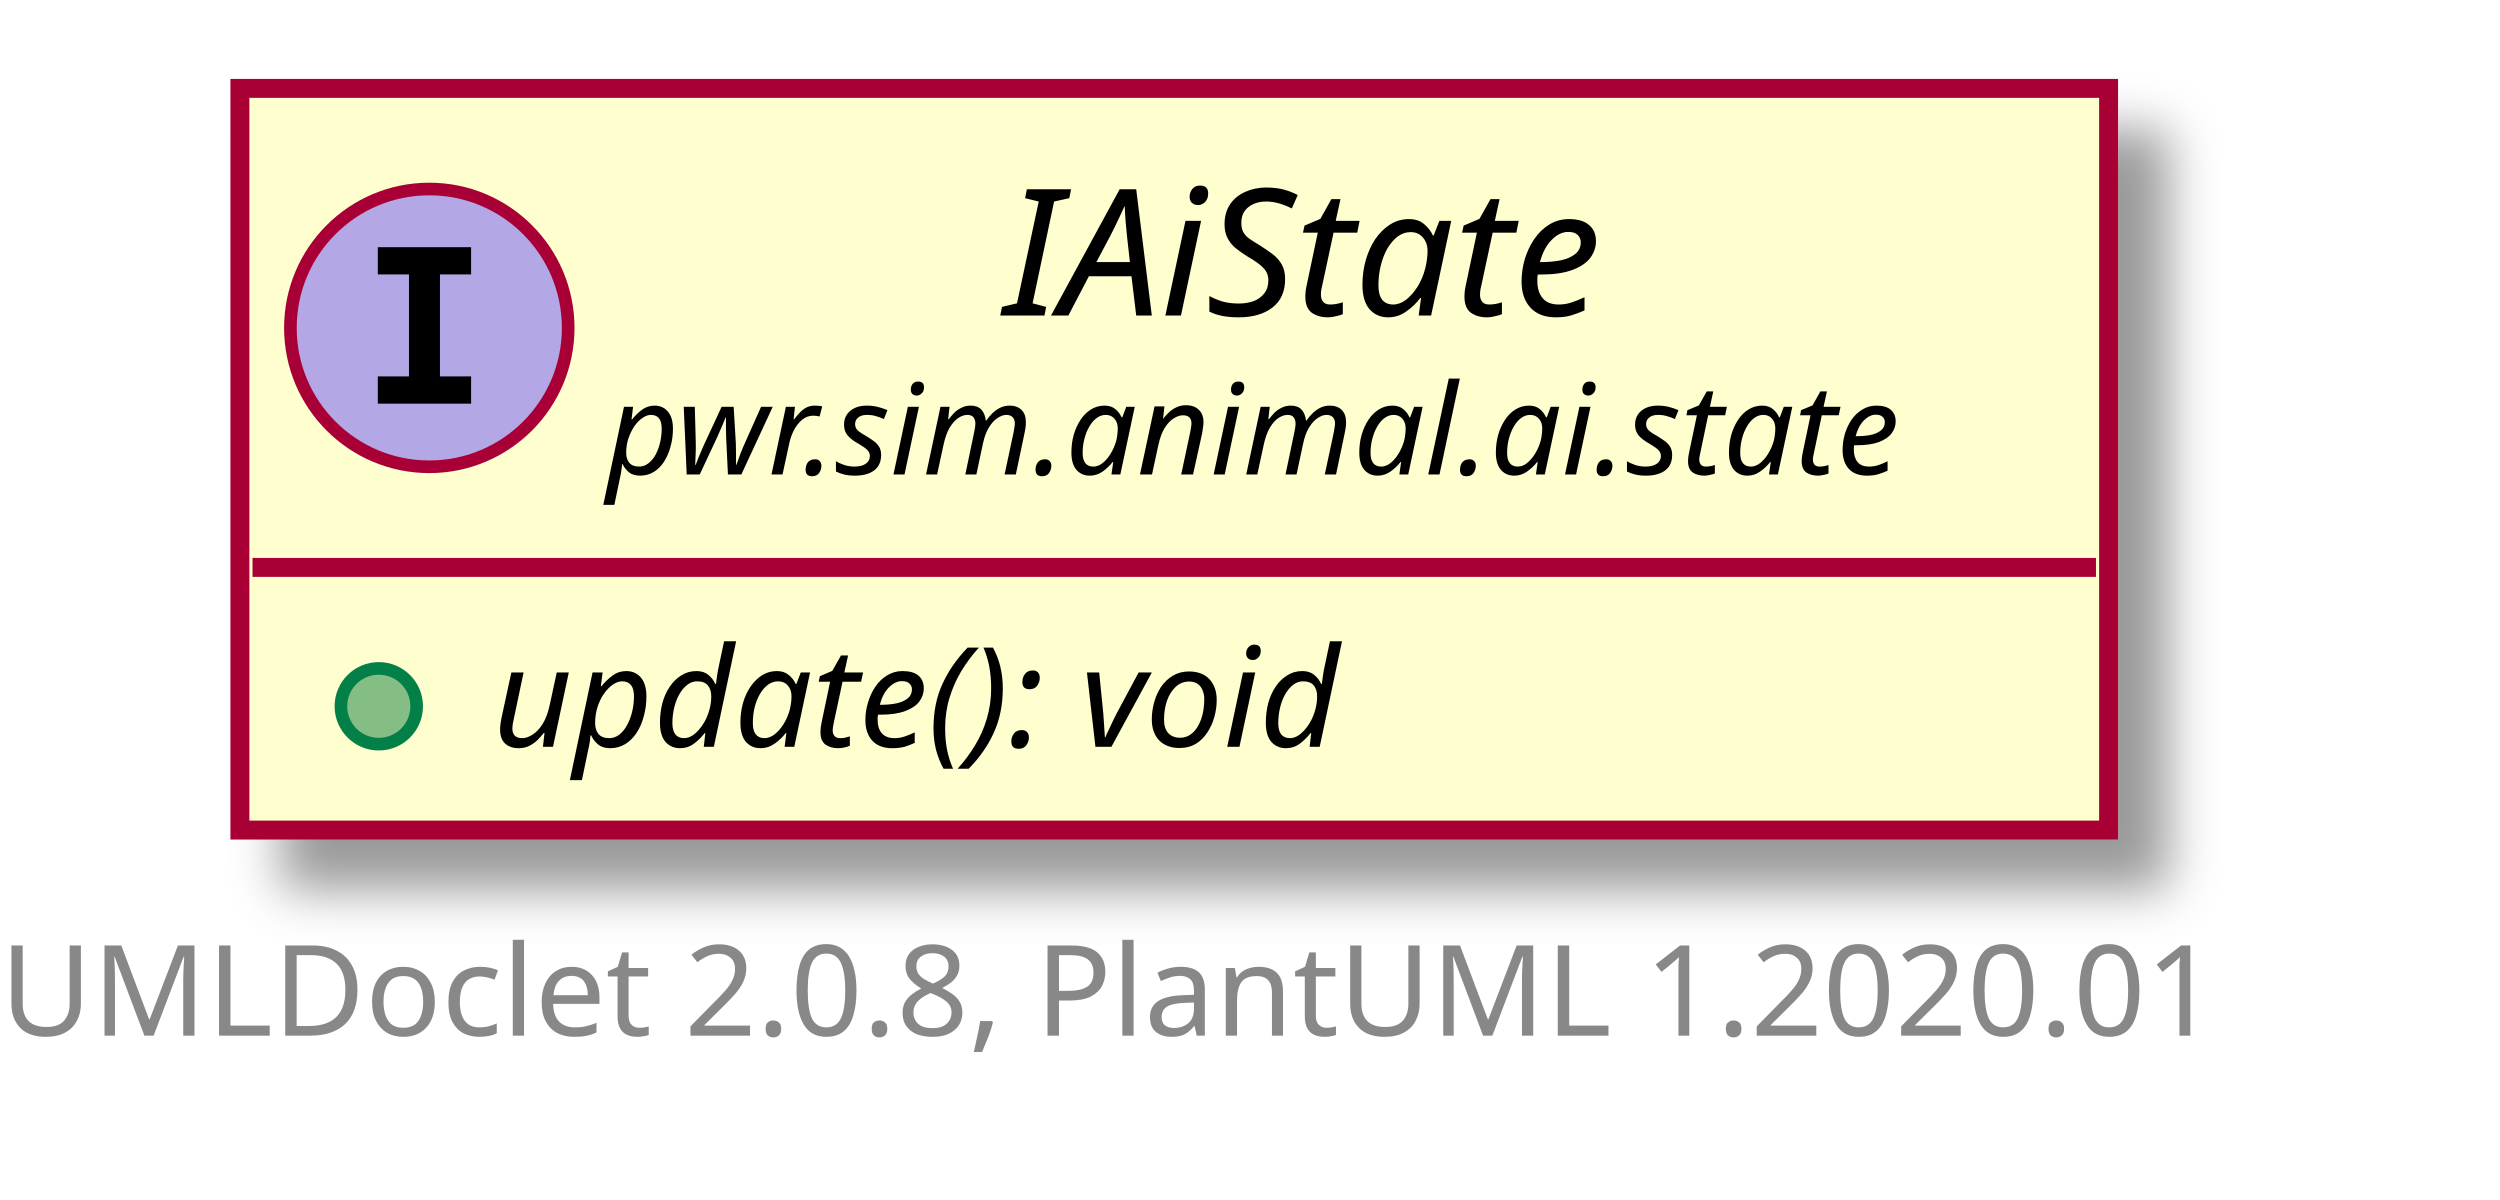
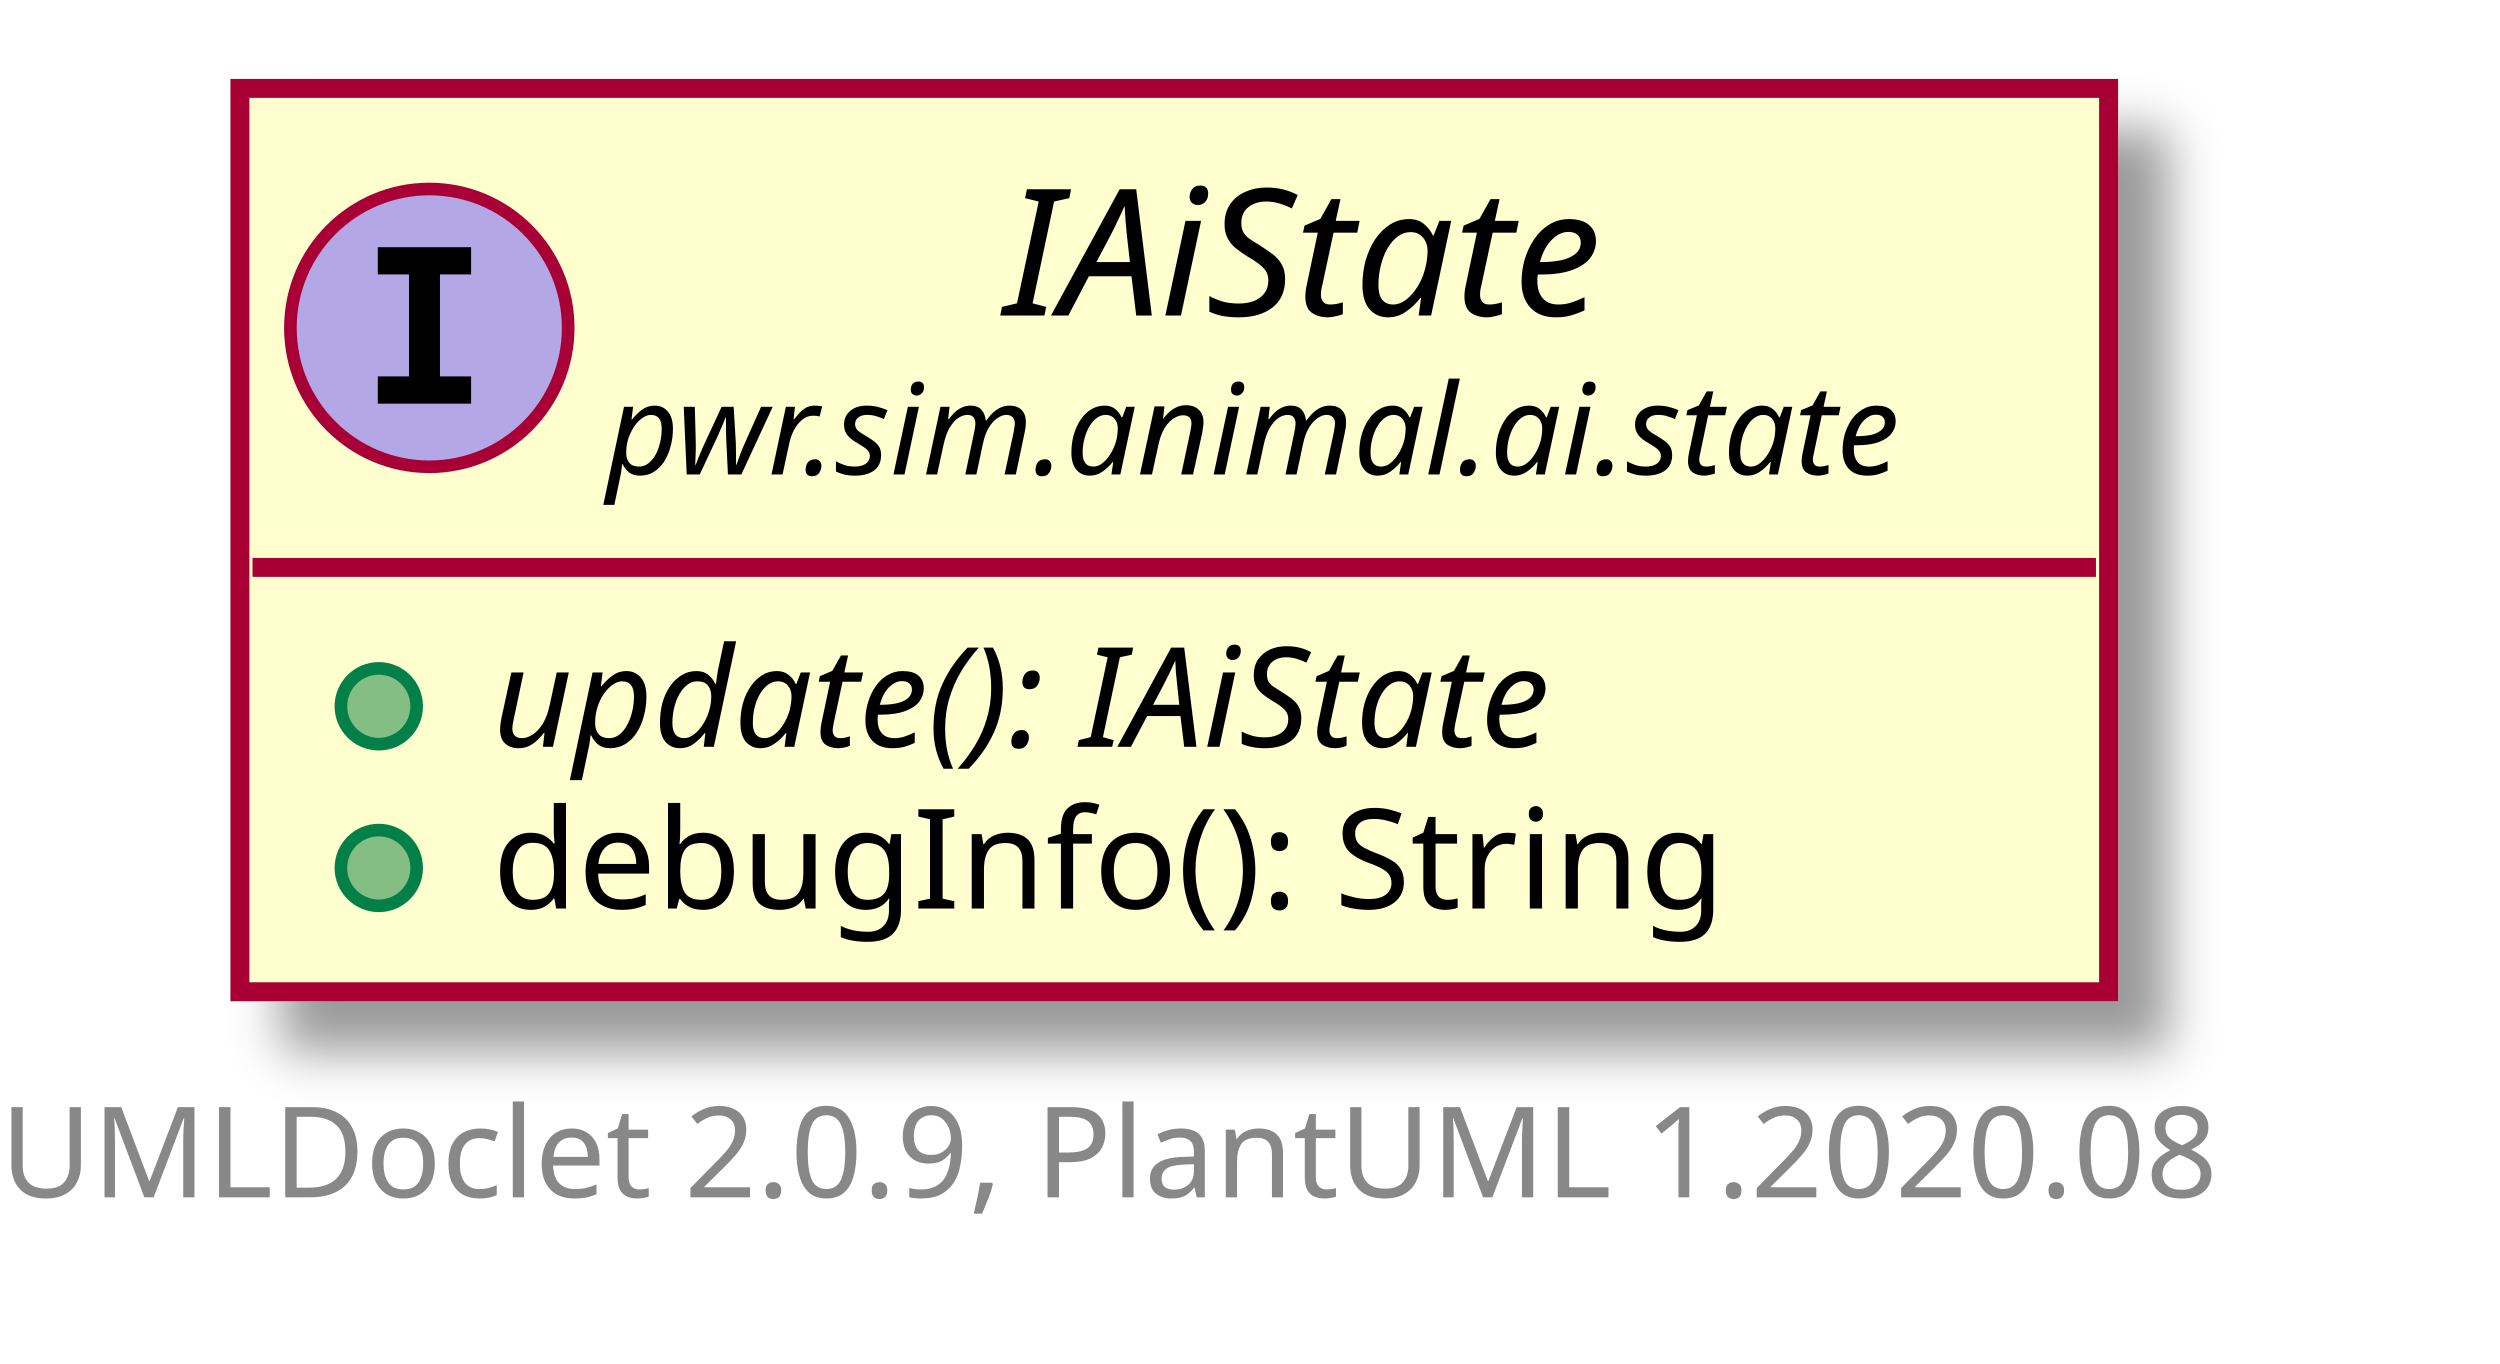
- <svg xmlns="http://www.w3.org/2000/svg" xmlns:xlink="http://www.w3.org/1999/xlink" contentScriptType="application/ecmascript" contentStyleType="text/css" height="95px" preserveAspectRatio="none" style="width:198px;height:95px;" version="1.1" viewBox="0 0 198 95" width="198px" zoomAndPan="magnify">
+ <svg xmlns="http://www.w3.org/2000/svg" xmlns:xlink="http://www.w3.org/1999/xlink" contentScriptType="application/ecmascript" contentStyleType="text/css" height="108px" preserveAspectRatio="none" style="width:198px;height:108px;" version="1.1" viewBox="0 0 198 108" width="198px" zoomAndPan="magnify">
  <defs>
-     <filter height="300%" id="f1anmqxihjzc0v" width="300%" x="-1" y="-1">
+     <filter height="300%" id="fm1iqy7v47kjk" width="300%" x="-1" y="-1">
      <feGaussianBlur result="blurOut" stdDeviation="2.0" />
      <feColorMatrix in="blurOut" result="blurOut2" type="matrix" values="0 0 0 0 0 0 0 0 0 0 0 0 0 0 0 0 0 0 .4 0" />
      <feOffset dx="4.0" dy="4.0" in="blurOut2" result="blurOut3" />
      <feBlend in="SourceGraphic" in2="blurOut3" mode="normal" />
    </filter>
  </defs>
  <g>
    <a href="IAiState.html" target="_top" title="IAiState.html" xlink:actuate="onRequest" xlink:href="IAiState.html" xlink:show="new" xlink:title="IAiState.html" xlink:type="simple">
-       <rect fill="#FEFECE" filter="url(#f1anmqxihjzc0v)" height="58.742" id="pwr.sim.animal.ai.state.IAiState" style="stroke: #A80036; stroke-width: 1.5;" width="148" x="19" y="7" />
+       <rect fill="#FEFECE" filter="url(#fm1iqy7v47kjk)" height="71.547" id="pwr.sim.animal.ai.state.IAiState" style="stroke: #A80036; stroke-width: 1.5;" width="148" x="19" y="7" />
      <ellipse cx="34" cy="25.969" fill="#B4A7E5" rx="11" ry="11" style="stroke: #A80036; stroke-width: 1.0;" />
      <path d="M29.922,21.734 L29.922,19.578 L37.312,19.578 L37.312,21.734 L34.844,21.734 L34.844,29.812 L37.312,29.812 L37.312,31.969 L29.922,31.969 L29.922,29.812 L32.391,29.812 L32.391,21.734 L29.922,21.734 Z " />
      <text fill="#000000" font-family="sans-serif" font-size="14" font-style="italic" lengthAdjust="spacingAndGlyphs" textLength="53" x="79.5" y="24.995">IAiState</text>
      <text fill="#000000" font-family="sans-serif" font-size="10" font-style="italic" lengthAdjust="spacingAndGlyphs" textLength="116" x="48" y="37.579">pwr.sim.animal.ai.state</text>
      <line style="stroke: #A80036; stroke-width: 1.5;" x1="20" x2="166" y1="44.938" y2="44.938" />
      <ellipse cx="30" cy="55.938" fill="#84BE84" rx="3" ry="3" style="stroke: #038048; stroke-width: 1.0;" />
-       <text fill="#000000" font-family="sans-serif" font-size="11" font-style="italic" lengthAdjust="spacingAndGlyphs" textLength="79" x="39" y="59.148">update(): void</text>
+       <text fill="#000000" font-family="sans-serif" font-size="11" font-style="italic" lengthAdjust="spacingAndGlyphs" textLength="98" x="39" y="59.148">update(): IAiState</text>
+       <ellipse cx="30" cy="68.742" fill="#84BE84" rx="3" ry="3" style="stroke: #038048; stroke-width: 1.0;" />
+       <text fill="#000000" font-family="sans-serif" font-size="11" lengthAdjust="spacingAndGlyphs" textLength="106" x="39" y="71.953">debugInfo(): String</text>
    </a>
-     <text fill="#888888" font-family="sans-serif" font-size="10" lengthAdjust="spacingAndGlyphs" textLength="186" x="0" y="82.024">UMLDoclet 2.0.8, PlantUML 1.2020.01</text>
+     <text fill="#888888" font-family="sans-serif" font-size="10" lengthAdjust="spacingAndGlyphs" textLength="186" x="0" y="94.829">UMLDoclet 2.0.9, PlantUML 1.2020.08</text>
  </g>
</svg>
